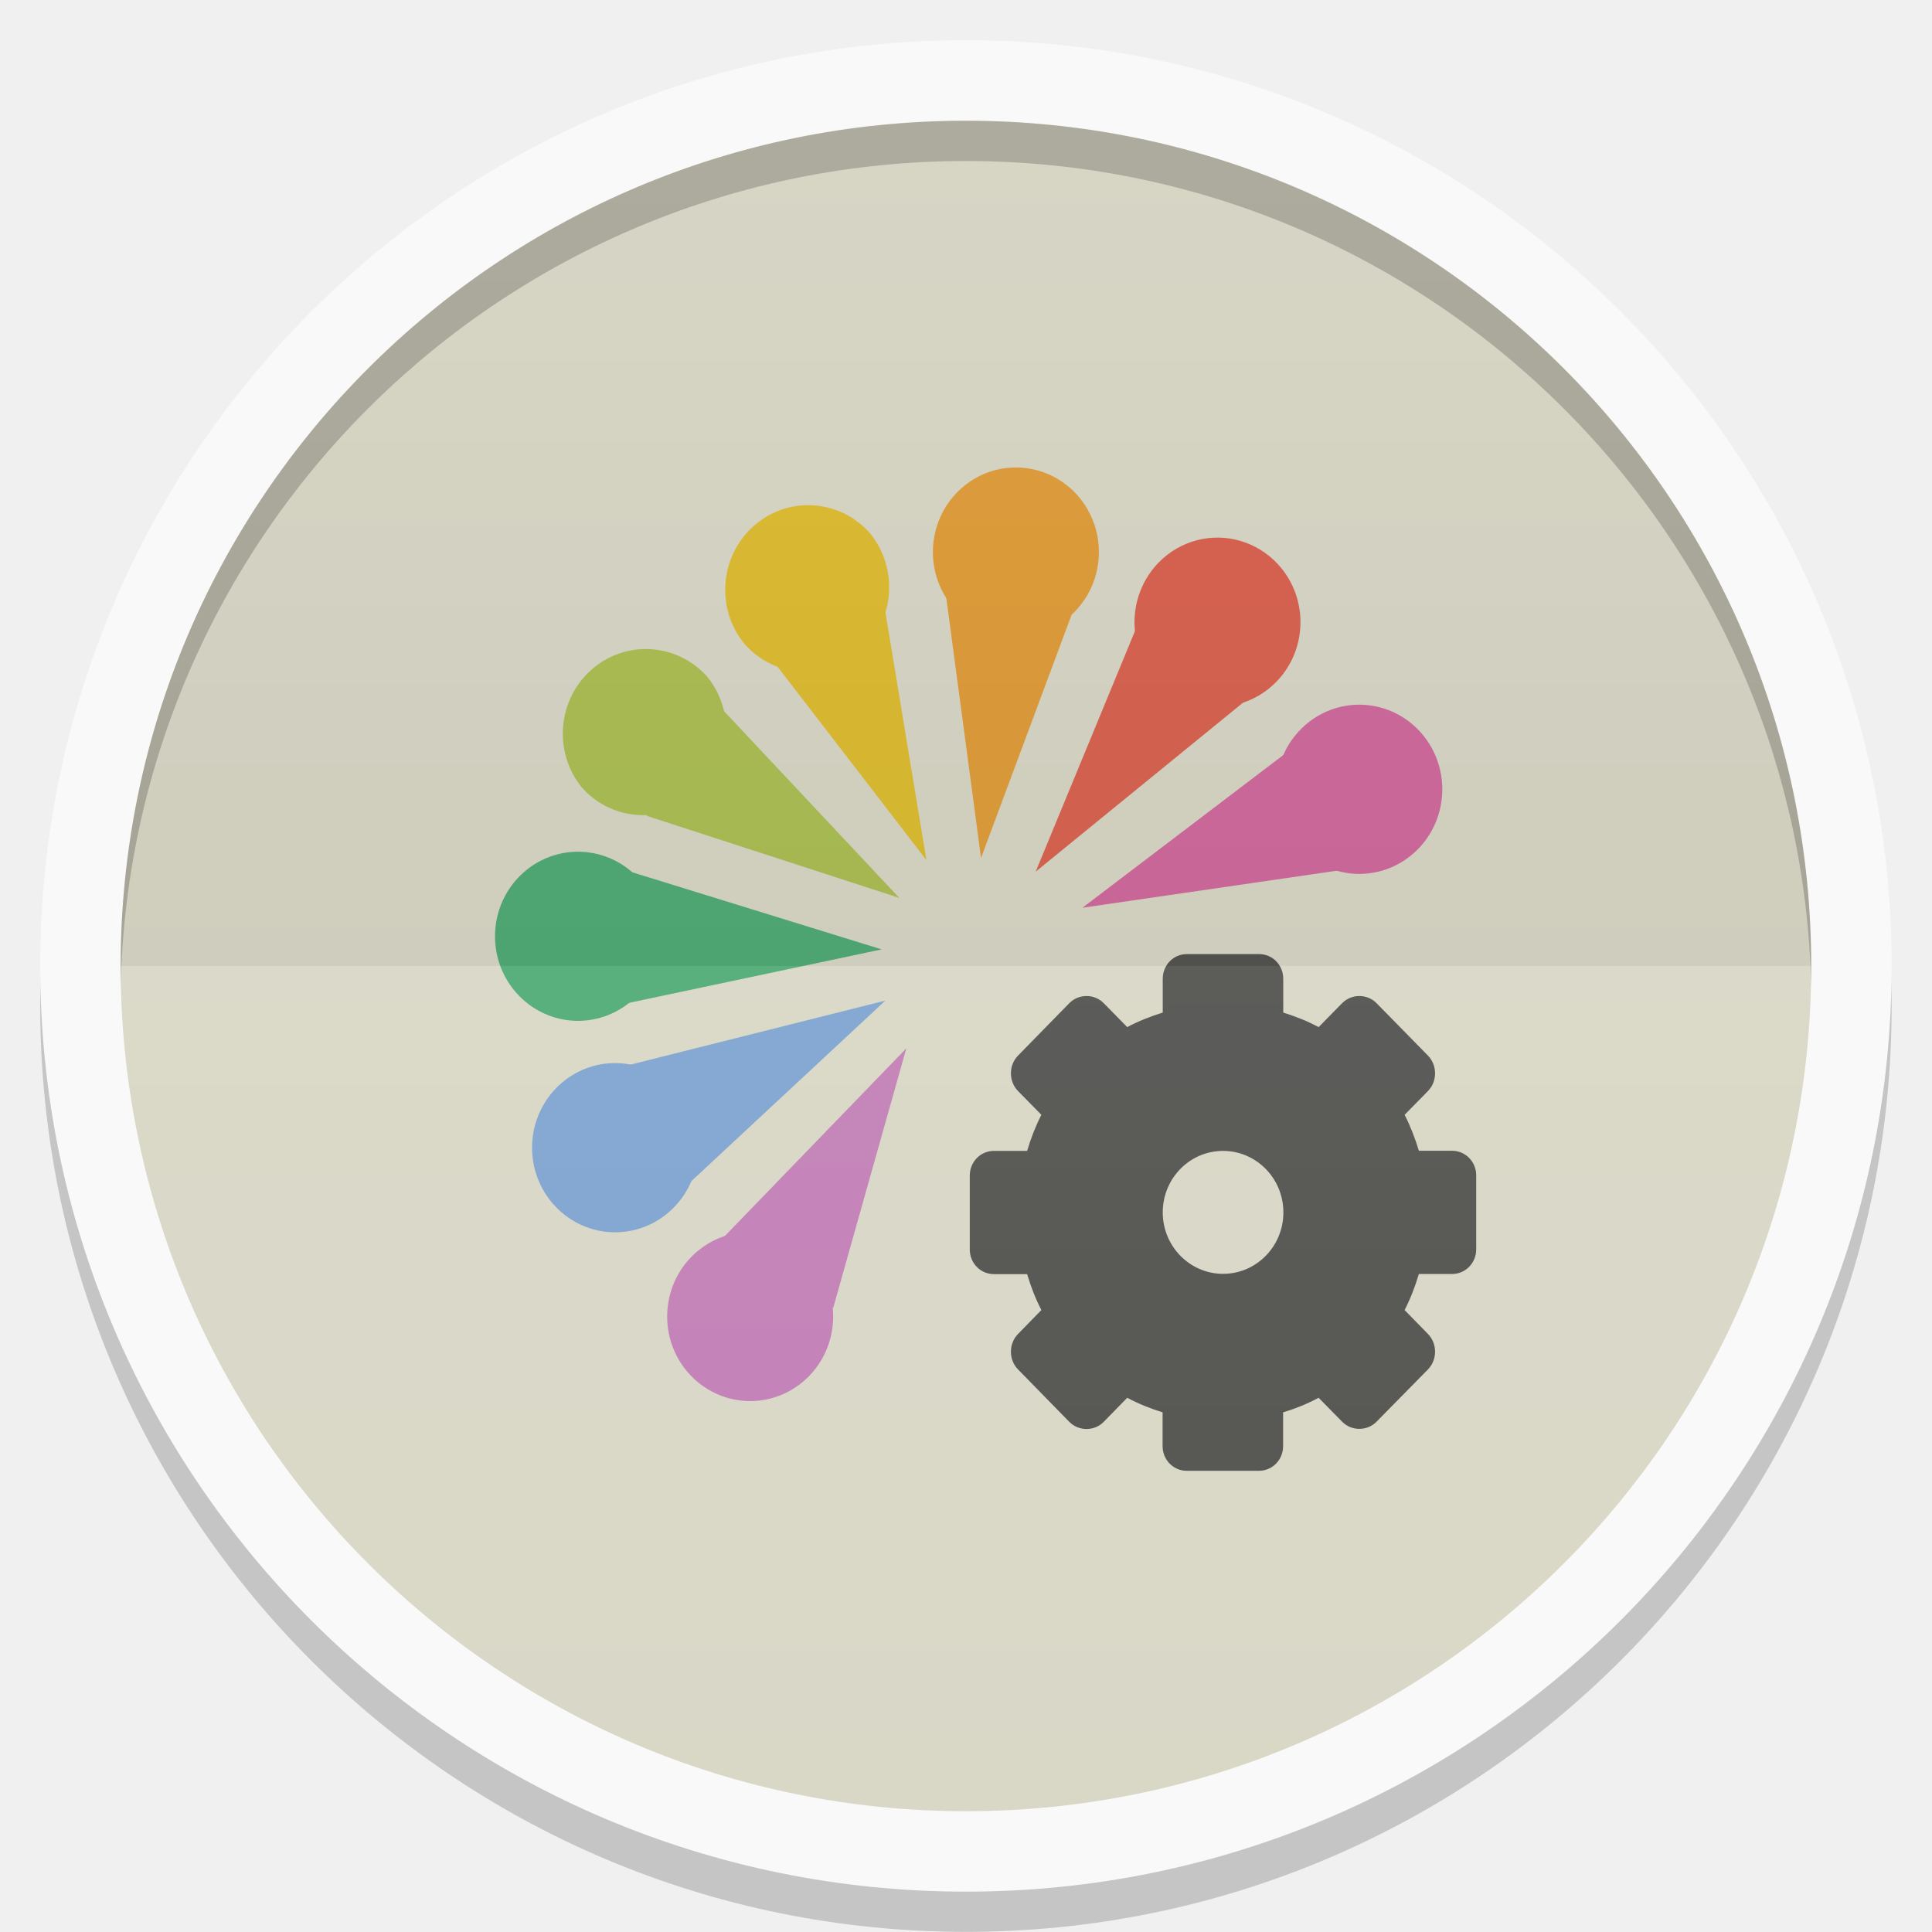
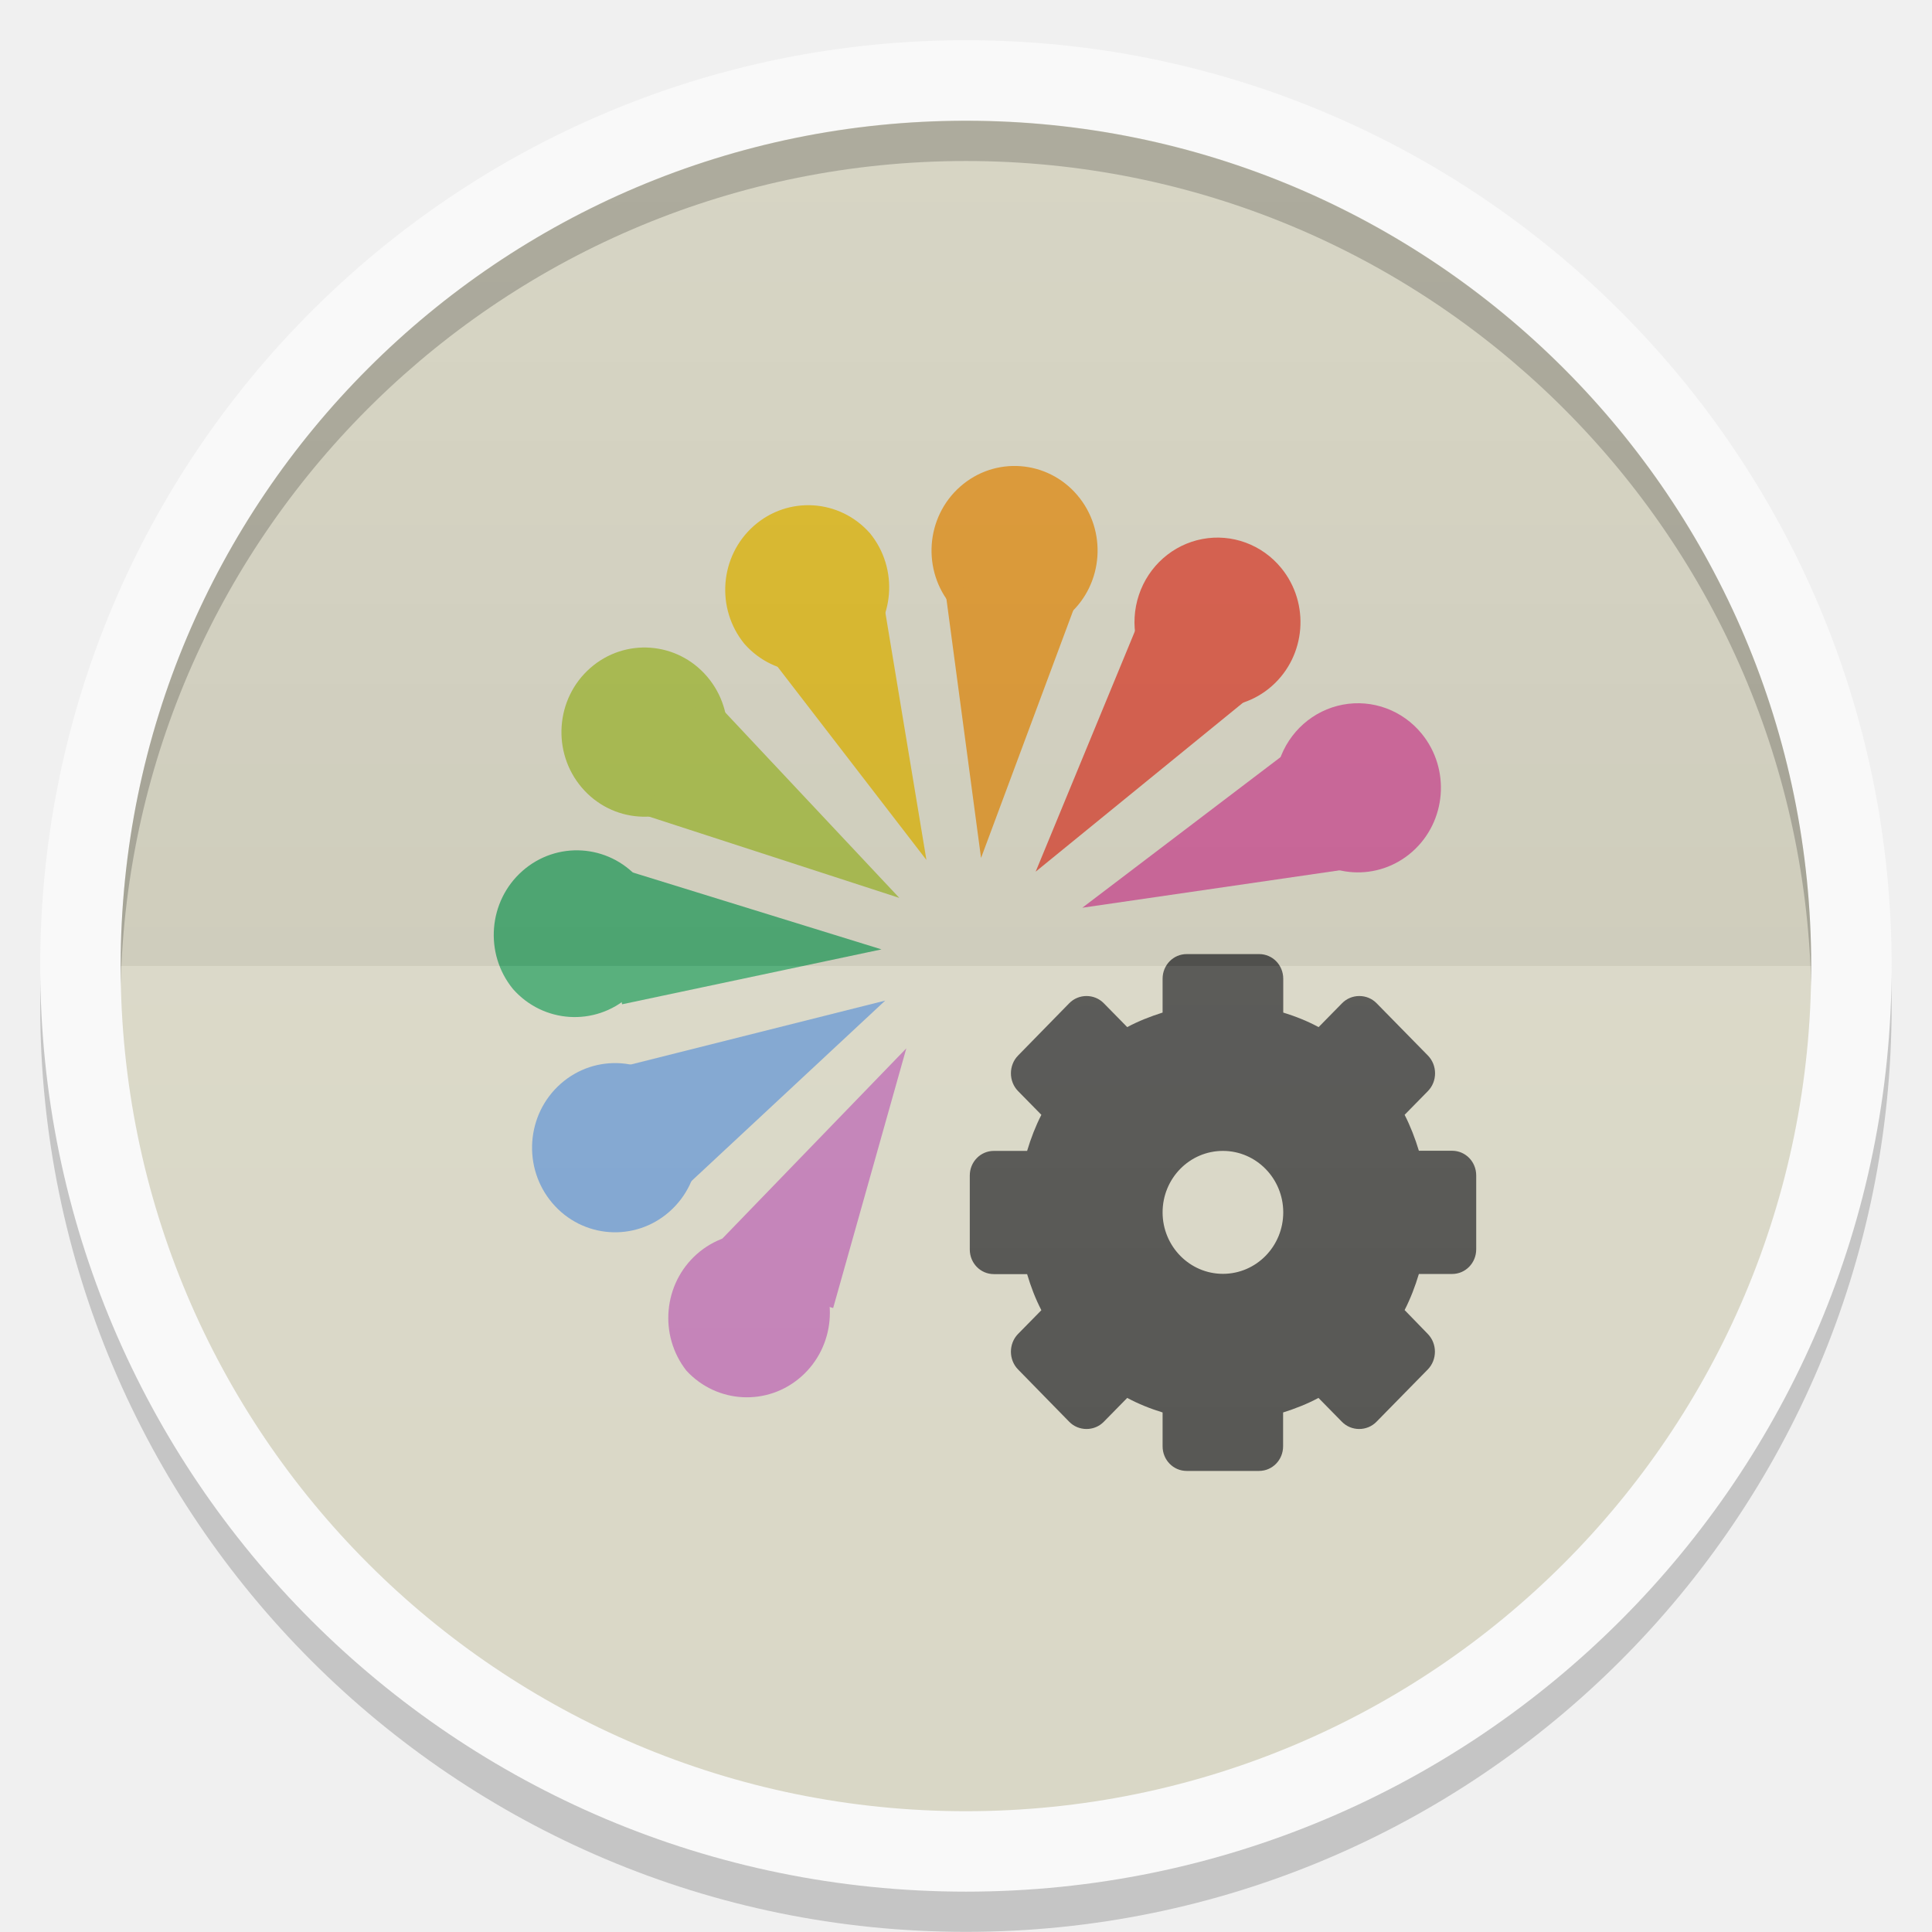
<svg xmlns="http://www.w3.org/2000/svg" xmlns:xlink="http://www.w3.org/1999/xlink" width="48" viewBox="0 0 13.547 13.547" height="48" id="svg2" version="1.1">
  <defs id="defs4">
    <linearGradient id="linearGradient3807">
      <stop style="stop-color:#000000;stop-opacity:1;" offset="0" id="stop3809" />
      <stop style="stop-color:#000000;stop-opacity:0;" offset="1" id="stop3811" />
    </linearGradient>
    <linearGradient id="linearGradient3794">
      <stop style="stop-color:#ffffff;stop-opacity:1;" offset="0" id="stop3796" />
      <stop style="stop-color:#ffffff;stop-opacity:0;" offset="1" id="stop3798" />
    </linearGradient>
    <linearGradient id="linearGradient4460">
      <stop offset="0" style="stop-color:#2d2d2d;stop-opacity:1;" id="stop7" />
      <stop offset="1" style="stop-color:#333333;stop-opacity:1;" id="stop9" />
    </linearGradient>
    <linearGradient id="linearGradient3824">
      <stop offset="0" style="stop-color:#2a94c8" id="stop12" />
      <stop offset=".519" style="stop-color:#e35472" id="stop14" />
      <stop offset="1" style="stop-color:#e68031" id="stop16" />
    </linearGradient>
    <linearGradient gradientTransform="matrix(1.09524,0,0,1.09524,-133.0018,-293.022)" xlink:href="#linearGradient4460" id="linearGradient3835" y1="279.096" y2="268.33" gradientUnits="userSpaceOnUse" x2="0" />
    <linearGradient xlink:href="#linearGradient3824" id="linearGradient3830" x1=".847" x2="12.7" gradientUnits="userSpaceOnUse" />
    <linearGradient xlink:href="#linearGradient4460" id="linearGradient3010" gradientUnits="userSpaceOnUse" gradientTransform="matrix(1.078933,0,0,1.078933,-130.9204,-288.5589)" y1="279.096" x2="0" y2="268.33" />
    <clipPath id="clipPath3813" clipPathUnits="userSpaceOnUse">
      <path id="path3815" d="M 92.311,355.545 L 479.511,355.545 L 479.511,68.185 L 92.311,68.185 L 92.311,355.545 z" />
    </clipPath>
    <clipPath id="clipPath3809" clipPathUnits="userSpaceOnUse">
      <path id="path3811" d="M 93.311,69.185 L 478.511,69.185 L 478.511,354.545 L 93.311,354.545 L 93.311,69.185 z" />
    </clipPath>
    <clipPath id="clipPath3805" clipPathUnits="userSpaceOnUse">
      <path id="path3807" d="M 93.311,354.545 L 478.511,354.545 L 478.511,69.185 L 93.311,69.185 L 93.311,354.545 z" />
    </clipPath>
    <clipPath id="clipPath3801" clipPathUnits="userSpaceOnUse">
      <path id="path3803" d="M 95.311,352.545 L 476.403,352.545 L 476.403,71.423 L 95.311,71.423 L 95.311,352.545 z" />
    </clipPath>
    <clipPath id="clipPath3797" clipPathUnits="userSpaceOnUse">
      <rect id="rect3799" style="fill:#fff" height="96" y="-0" x="-100" width="96" />
    </clipPath>
    <clipPath id="clipPath3793" clipPathUnits="userSpaceOnUse">
      <path id="path3795" d="M 54.1,12.5 12.9,54.7 C -2.7,70.3 23,69 32.3,74.9 36.6,77.7 18.5,81.3 22.2,85 c 3.6,3.7 21.7,7.1 25.3,10.7 3.6,3.7 -7.3,7.6 -3.7,11.3 3.5,3.7 11.9,0.2 13.4,8.6 1.1,6.2 15.4,3.1 21.8,-2.2 4,-3.4 -6.9,-3.4 -3.3,-7.1 9,-9.1 17,-4.1 20.3,-12.5 1.8,-4.5 -13.6,-7.7 -9.5,-10.6 9.8,-6.9 45.8,-10.4 29.2,-27 L 73,12.5 c -5.3,-5 -14,-5 -18.9,0 z m -9.9,64.7 c 0.9,0 30.8,4 19.3,7.1 -4.4,1.2 -24.6,-7.1 -19.3,-7.1 z m 57.2,16.6 c 0,2.1 16.3,3.3 15.4,-0.5 -1.3,-6.4 -13.6,-5.9 -15.4,0.5 z m -69.5,11.1 c 3.7,3.2 9.3,-0.7 11.1,-5.2 -3.6,-4.7 -16.9,0.3 -11.1,5.2 z m 67.5,-6.7 c -4.6,4.2 0.8,8.6 5.3,5.7 1.2,-0.8 -0.1,-4.7 -5.3,-5.7 z" />
    </clipPath>
    <clipPath id="clipPath3789" clipPathUnits="userSpaceOnUse">
      <rect id="rect3791" style="fill:#fff" height="84" rx="6" y="6" x="6" width="84" />
    </clipPath>
    <clipPath id="clipPath3785" clipPathUnits="userSpaceOnUse">
      <rect id="rect3787" style="fill:#fff;fill-rule:evenodd" height="20" rx="2" y="1" x="1" width="20" />
    </clipPath>
    <linearGradient xlink:href="#linearGradient3794" id="linearGradient3800" x1="28" y1="28" x2="42" y2="44" gradientUnits="userSpaceOnUse" />
    <linearGradient xlink:href="#linearGradient3807" id="linearGradient3813" x1="28" y1="28" x2="11" y2="7" gradientUnits="userSpaceOnUse" gradientTransform="scale(0.2822222,0.2822222)" />
    <linearGradient xlink:href="#linearGradient3794" id="linearGradient3817" gradientUnits="userSpaceOnUse" x1="28" y1="28" x2="42" y2="44" gradientTransform="matrix(0.2822222,0,0,0.2822222,-15.24,0)" />
    <linearGradient xlink:href="#linearGradient3807" id="linearGradient3024" gradientUnits="userSpaceOnUse" gradientTransform="matrix(0.2822222,0,0,0.2822222,-15.24,0)" x1="28" y1="28" x2="11" y2="7" />
    <linearGradient xlink:href="#linearGradient3807" id="linearGradient3818" gradientUnits="userSpaceOnUse" x1="25" y1="24" x2="25" y2="48" gradientTransform="matrix(0.2822222,0,0,0.2822222,14.67555,0)" />
    <radialGradient gradientUnits="userSpaceOnUse" r="24" fy="1028.362" fx="24" cy="1028.362" cx="24" id="radialGradient3839" xlink:href="#linearGradient3833" />
    <linearGradient y2="1028.362" x2="25" y1="1004.362" x1="25" gradientTransform="translate(0,24)" gradientUnits="userSpaceOnUse" id="linearGradient3814-8" xlink:href="#linearGradient3816" />
    <linearGradient gradientTransform="matrix(1,0,0,-1,0,2032.724)" y2="1028.362" x2="25" y1="1004.362" x1="25" gradientUnits="userSpaceOnUse" id="linearGradient3799" xlink:href="#linearGradient3789" />
    <linearGradient y2="1116.021" x2="535.501" y1="1357.267" x1="535.501" gradientUnits="userSpaceOnUse" id="linearGradient3853" xlink:href="#linearGradient4460-36" />
    <linearGradient gradientUnits="userSpaceOnUse" y2="1116.021" x2="535.501" y1="1357.267" x1="535.501" id="linearGradient3851" xlink:href="#linearGradient4460-36" />
    <linearGradient y2="267.598" x2="0" y1="279.088" gradientTransform="matrix(3.916346,0,0,3.916346,-416.9212,-49.09352)" gradientUnits="userSpaceOnUse" id="linearGradient3842" xlink:href="#linearGradient4460-36" />
    <linearGradient y2="267.598" x2="0" y1="279.088" gradientTransform="matrix(1.10528,0,0,1.10528,-134.2829,-295.7706)" gradientUnits="userSpaceOnUse" id="linearGradient3837" xlink:href="#linearGradient4460-36" />
    <clipPath clipPathUnits="userSpaceOnUse" id="clipPath6">
      <path style="fill:#fff;fill-rule:evenodd" d="M -670.14,51.863 L -114.616,405.003 L -257.111,510.326 L -514.221,-71.013 L -670.14,51.863 z" id="path8" />
    </clipPath>
    <linearGradient id="linearGradient4460-3">
      <stop offset="0" style="stop-color:#f9d7c6" id="stop11" />
      <stop offset="1" style="stop-color:#f9f9ff" id="stop13" />
    </linearGradient>
    <linearGradient gradientTransform="translate(0,1e-5)" xlink:href="#linearGradient4460-3" id="linearGradient4030" x1="3.387" gradientUnits="userSpaceOnUse" x2="10.16" />
    <linearGradient id="linearGradient4460-36">
      <stop offset="0" style="stop-color:#cb3223" id="stop17" />
      <stop offset="1" style="stop-color:#e16913" id="stop19" />
    </linearGradient>
    <linearGradient gradientTransform="matrix(1.10528,0,0,1.10528,-134.2829,-295.7706)" xlink:href="#linearGradient4460-36" id="linearGradient4075" y1="279.088" y2="267.598" gradientUnits="userSpaceOnUse" x2="0" />
    <linearGradient id="linearGradient3789">
      <stop id="stop3791" offset="0" style="stop-color:#000000;stop-opacity:1;" />
      <stop id="stop3793" offset="1" style="stop-color:#000000;stop-opacity:0;" />
    </linearGradient>
    <linearGradient id="linearGradient3816">
      <stop style="stop-color:#ffffff;stop-opacity:1;" offset="0" id="stop3818" />
      <stop style="stop-color:#ffffff;stop-opacity:0;" offset="1" id="stop3820" />
    </linearGradient>
    <linearGradient id="linearGradient3833">
      <stop id="stop3835" offset="0" style="stop-color:#000000;stop-opacity:1;" />
      <stop id="stop3837" offset="1" style="stop-color:#000000;stop-opacity:0;" />
    </linearGradient>
    <linearGradient xlink:href="#linearGradient3789" id="linearGradient3108" gradientUnits="userSpaceOnUse" gradientTransform="matrix(0.2822222,0,0,-0.2822222,25.96443,290.2267)" x1="25" y1="1004.362" x2="25" y2="1028.362" />
    <linearGradient xlink:href="#linearGradient3816" id="linearGradient3111" gradientUnits="userSpaceOnUse" gradientTransform="matrix(0.2822222,0,0,0.2822222,13.54667,-276.68)" x1="25" y1="1004.362" x2="25" y2="1028.362" />
    <linearGradient gradientTransform="matrix(1,0,0,-1,0,2056.724)" y2="1047.362" x2="24" y1="1028.362" x1="24" gradientUnits="userSpaceOnUse" id="linearGradient3985" xlink:href="#linearGradient3833-9" />
    <linearGradient gradientUnits="userSpaceOnUse" y2="1047.362" x2="24" y1="1028.362" x1="24" id="linearGradient3981" xlink:href="#linearGradient3816-1" />
    <linearGradient y2="48" x2="25" y1="24" x1="25" gradientTransform="translate(1.7289841e-6,1004.362)" gradientUnits="userSpaceOnUse" id="linearGradient3181" xlink:href="#linearGradient3794-3" />
    <linearGradient y2="48" x2="25" y1="24" x1="25" gradientTransform="matrix(-1,0,0,-1,48,1052.362)" gradientUnits="userSpaceOnUse" id="linearGradient3177" xlink:href="#linearGradient3807-0" />
    <linearGradient id="linearGradient3807-0">
      <stop style="stop-color:#000000;stop-opacity:1;" offset="0" id="stop3809-8" />
      <stop style="stop-color:#000000;stop-opacity:0;" offset="1" id="stop3811-3" />
    </linearGradient>
    <linearGradient id="linearGradient3794-3">
      <stop style="stop-color:#ffffff;stop-opacity:1;" offset="0" id="stop3796-8" />
      <stop style="stop-color:#ffffff;stop-opacity:0;" offset="1" id="stop3798-6" />
    </linearGradient>
    <linearGradient id="linearGradient4460-5">
      <stop offset="0" style="stop-color:#2d2d2d;stop-opacity:1;" id="stop7-9" />
      <stop offset="1" style="stop-color:#333333;stop-opacity:1;" id="stop9-2" />
    </linearGradient>
    <linearGradient id="linearGradient3824-5">
      <stop offset="0" style="stop-color:#2a94c8" id="stop12-3" />
      <stop offset=".519" style="stop-color:#e35472" id="stop14-3" />
      <stop offset="1" style="stop-color:#e68031" id="stop16-5" />
    </linearGradient>
    <linearGradient gradientTransform="matrix(1.09524,0,0,1.09524,-133.0018,-293.022)" xlink:href="#linearGradient4460-5" id="linearGradient3835-5" y1="279.096" y2="268.33" gradientUnits="userSpaceOnUse" x2="0" />
    <linearGradient xlink:href="#linearGradient3824-5" id="linearGradient3830-0" x1=".847" x2="12.7" gradientUnits="userSpaceOnUse" />
    <linearGradient xlink:href="#linearGradient4460-5" id="linearGradient3010-2" gradientUnits="userSpaceOnUse" gradientTransform="matrix(1.078933,0,0,1.078933,-130.9204,-288.5589)" y1="279.096" x2="0" y2="268.33" />
    <clipPath id="clipPath3813-6" clipPathUnits="userSpaceOnUse">
      <path id="path3815-6" d="M 92.311,355.545 L 479.511,355.545 L 479.511,68.185 L 92.311,68.185 L 92.311,355.545 z" />
    </clipPath>
    <clipPath id="clipPath3809-4" clipPathUnits="userSpaceOnUse">
      <path id="path3811-2" d="M 93.311,69.185 L 478.511,69.185 L 478.511,354.545 L 93.311,354.545 L 93.311,69.185 z" />
    </clipPath>
    <clipPath id="clipPath3805-9" clipPathUnits="userSpaceOnUse">
      <path id="path3807-0" d="M 93.311,354.545 L 478.511,354.545 L 478.511,69.185 L 93.311,69.185 L 93.311,354.545 z" />
    </clipPath>
    <clipPath id="clipPath3801-5" clipPathUnits="userSpaceOnUse">
      <path id="path3803-9" d="M 95.311,352.545 L 476.403,352.545 L 476.403,71.423 L 95.311,71.423 L 95.311,352.545 z" />
    </clipPath>
    <clipPath id="clipPath3797-1" clipPathUnits="userSpaceOnUse">
      <rect id="rect3799-3" style="fill:#fff" height="96" y="-0" x="-100" width="96" />
    </clipPath>
    <clipPath id="clipPath3793-6" clipPathUnits="userSpaceOnUse">
      <path id="path3795-8" d="M 54.1,12.5 12.9,54.7 C -2.7,70.3 23,69 32.3,74.9 36.6,77.7 18.5,81.3 22.2,85 c 3.6,3.7 21.7,7.1 25.3,10.7 3.6,3.7 -7.3,7.6 -3.7,11.3 3.5,3.7 11.9,0.2 13.4,8.6 1.1,6.2 15.4,3.1 21.8,-2.2 4,-3.4 -6.9,-3.4 -3.3,-7.1 9,-9.1 17,-4.1 20.3,-12.5 1.8,-4.5 -13.6,-7.7 -9.5,-10.6 9.8,-6.9 45.8,-10.4 29.2,-27 L 73,12.5 c -5.3,-5 -14,-5 -18.9,0 z m -9.9,64.7 c 0.9,0 30.8,4 19.3,7.1 -4.4,1.2 -24.6,-7.1 -19.3,-7.1 z m 57.2,16.6 c 0,2.1 16.3,3.3 15.4,-0.5 -1.3,-6.4 -13.6,-5.9 -15.4,0.5 z m -69.5,11.1 c 3.7,3.2 9.3,-0.7 11.1,-5.2 -3.6,-4.7 -16.9,0.3 -11.1,5.2 z m 67.5,-6.7 c -4.6,4.2 0.8,8.6 5.3,5.7 1.2,-0.8 -0.1,-4.7 -5.3,-5.7 z" />
    </clipPath>
    <clipPath id="clipPath3789-1" clipPathUnits="userSpaceOnUse">
      <rect id="rect3791-8" style="fill:#fff" height="84" rx="6" y="6" x="6" width="84" />
    </clipPath>
    <clipPath id="clipPath3785-8" clipPathUnits="userSpaceOnUse">
      <rect id="rect3787-3" style="fill:#fff;fill-rule:evenodd" height="20" rx="2" y="1" x="1" width="20" />
    </clipPath>
    <linearGradient xlink:href="#linearGradient3794-3" id="linearGradient3800-5" x1="28" y1="28" x2="42" y2="44" gradientUnits="userSpaceOnUse" />
    <linearGradient xlink:href="#linearGradient3807-0" id="linearGradient3813-7" x1="28" y1="28" x2="11" y2="7" gradientUnits="userSpaceOnUse" gradientTransform="scale(0.2822222,0.2822222)" />
    <linearGradient xlink:href="#linearGradient3794-3" id="linearGradient3817-7" gradientUnits="userSpaceOnUse" x1="28" y1="28" x2="42" y2="44" gradientTransform="matrix(0.2822222,0,0,0.2822222,-15.24,0)" />
    <linearGradient xlink:href="#linearGradient3807-0" id="linearGradient3024-4" gradientUnits="userSpaceOnUse" gradientTransform="matrix(0.2822222,0,0,0.2822222,-15.24,0)" x1="28" y1="28" x2="11" y2="7" />
    <linearGradient xlink:href="#linearGradient3807-0" id="linearGradient3809-9" x1="25" y1="24" x2="25" y2="48" gradientUnits="userSpaceOnUse" gradientTransform="matrix(-0.2822222,0,0,-0.2822222,13.54667,13.54667)" />
    <linearGradient xlink:href="#linearGradient3794-3" id="linearGradient3814-3" gradientUnits="userSpaceOnUse" x1="25" y1="24" x2="25" y2="48" gradientTransform="matrix(0.2822222,0,0,0.2822222,5e-7,-6.3e-6)" />
    <linearGradient xlink:href="#linearGradient3807-0" id="linearGradient3818-7" gradientUnits="userSpaceOnUse" x1="25" y1="24" x2="25" y2="48" gradientTransform="matrix(0.2822222,0,0,0.2822222,14.67555,0)" />
    <radialGradient gradientUnits="userSpaceOnUse" r="24" fy="1028.362" fx="24" cy="1028.362" cx="24" id="radialGradient3839-7" xlink:href="#linearGradient3833-9" />
    <linearGradient y2="1028.362" x2="25" y1="1004.362" x1="25" gradientTransform="translate(0,24)" gradientUnits="userSpaceOnUse" id="linearGradient3814-8-7" xlink:href="#linearGradient3816-1" />
    <linearGradient gradientTransform="matrix(1,0,0,-1,0,2032.724)" y2="1028.362" x2="25" y1="1004.362" x1="25" gradientUnits="userSpaceOnUse" id="linearGradient3799-2" xlink:href="#linearGradient3789-3" />
    <linearGradient y2="1116.021" x2="535.501" y1="1357.267" x1="535.501" gradientUnits="userSpaceOnUse" id="linearGradient3853-4" xlink:href="#linearGradient4460-36-4" />
    <linearGradient gradientUnits="userSpaceOnUse" y2="1116.021" x2="535.501" y1="1357.267" x1="535.501" id="linearGradient3851-1" xlink:href="#linearGradient4460-36-4" />
    <linearGradient y2="267.598" x2="0" y1="279.088" gradientTransform="matrix(3.916346,0,0,3.916346,-416.9212,-49.09352)" gradientUnits="userSpaceOnUse" id="linearGradient3842-3" xlink:href="#linearGradient4460-36-4" />
    <linearGradient y2="267.598" x2="0" y1="279.088" gradientTransform="matrix(1.10528,0,0,1.10528,-134.2829,-295.7706)" gradientUnits="userSpaceOnUse" id="linearGradient3837-8" xlink:href="#linearGradient4460-36-4" />
    <clipPath clipPathUnits="userSpaceOnUse" id="clipPath6-2">
      <path style="fill:#fff;fill-rule:evenodd" d="M -670.14,51.863 L -114.616,405.003 L -257.111,510.326 L -514.221,-71.013 L -670.14,51.863 z" id="path8-8" />
    </clipPath>
    <linearGradient id="linearGradient4460-3-4">
      <stop offset="0" style="stop-color:#f9d7c6" id="stop11-6" />
      <stop offset="1" style="stop-color:#f9f9ff" id="stop13-4" />
    </linearGradient>
    <linearGradient gradientTransform="translate(0,1e-5)" xlink:href="#linearGradient4460-3-4" id="linearGradient4030-0" x1="3.387" gradientUnits="userSpaceOnUse" x2="10.16" />
    <linearGradient id="linearGradient4460-36-4">
      <stop offset="0" style="stop-color:#cb3223" id="stop17-2" />
      <stop offset="1" style="stop-color:#e16913" id="stop19-5" />
    </linearGradient>
    <linearGradient gradientTransform="matrix(1.10528,0,0,1.10528,-134.2829,-295.7706)" xlink:href="#linearGradient4460-36-4" id="linearGradient4075-2" y1="279.088" y2="267.598" gradientUnits="userSpaceOnUse" x2="0" />
    <linearGradient id="linearGradient3789-3">
      <stop id="stop3791-1" offset="0" style="stop-color:#000000;stop-opacity:1;" />
      <stop id="stop3793-3" offset="1" style="stop-color:#000000;stop-opacity:0;" />
    </linearGradient>
    <linearGradient id="linearGradient3816-1">
      <stop style="stop-color:#ffffff;stop-opacity:1;" offset="0" id="stop3818-9" />
      <stop style="stop-color:#ffffff;stop-opacity:0;" offset="1" id="stop3820-0" />
    </linearGradient>
    <linearGradient id="linearGradient3833-9">
      <stop id="stop3835-9" offset="0" style="stop-color:#000000;stop-opacity:1;" />
      <stop id="stop3837-0" offset="1" style="stop-color:#000000;stop-opacity:0;" />
    </linearGradient>
    <linearGradient xlink:href="#linearGradient3789-3" id="linearGradient3108-0" gradientUnits="userSpaceOnUse" gradientTransform="matrix(0.2822222,0,0,-0.2822222,25.96443,290.2267)" x1="25" y1="1004.362" x2="25" y2="1028.362" />
    <linearGradient xlink:href="#linearGradient3816-1" id="linearGradient3111-7" gradientUnits="userSpaceOnUse" gradientTransform="matrix(0.2822222,0,0,0.2822222,13.54667,-276.68)" x1="25" y1="1004.362" x2="25" y2="1028.362" />
    <radialGradient gradientUnits="userSpaceOnUse" r="24" fy="1028.362" fx="24" cy="1028.362" cx="24" id="radialGradient3839-0" xlink:href="#linearGradient3833-4" />
    <linearGradient y2="1028.362" x2="25" y1="1004.362" x1="25" gradientTransform="translate(86,24)" gradientUnits="userSpaceOnUse" id="linearGradient3814-0" xlink:href="#linearGradient3816-5" />
    <linearGradient gradientTransform="matrix(1,0,0,-1,86,2032.724)" y2="1028.362" x2="25" y1="1004.362" x1="25" gradientUnits="userSpaceOnUse" id="linearGradient3799-27" xlink:href="#linearGradient3789-0" />
    <linearGradient y2="1116.021" x2="535.501" y1="1357.267" x1="535.501" gradientUnits="userSpaceOnUse" id="linearGradient3853-8" xlink:href="#linearGradient4460-8" />
    <linearGradient gradientUnits="userSpaceOnUse" y2="1116.021" x2="535.501" y1="1357.267" x1="535.501" id="linearGradient3851-0" xlink:href="#linearGradient4460-8" />
    <linearGradient y2="267.598" x2="0" y1="279.088" gradientTransform="matrix(3.916346,0,0,3.916346,-416.9212,-49.09352)" gradientUnits="userSpaceOnUse" id="linearGradient3842-36" xlink:href="#linearGradient4460-8" />
    <linearGradient y2="267.598" x2="0" y1="279.088" gradientTransform="matrix(1.10528,0,0,1.10528,-134.2829,-295.7706)" gradientUnits="userSpaceOnUse" id="linearGradient3837-3" xlink:href="#linearGradient4460-8" />
    <clipPath clipPathUnits="userSpaceOnUse" id="clipPath6-4">
      <path style="fill:#fff;fill-rule:evenodd" d="M -670.14,51.863 L -114.616,405.003 L -257.111,510.326 L -514.221,-71.013 L -670.14,51.863 z" id="path8-3" />
    </clipPath>
    <linearGradient id="linearGradient4460-3-7">
      <stop offset="0" style="stop-color:#f9d7c6" id="stop11-7" />
      <stop offset="1" style="stop-color:#f9f9ff" id="stop13-8" />
    </linearGradient>
    <linearGradient gradientTransform="translate(0,1e-5)" xlink:href="#linearGradient4460-3-7" id="linearGradient4030-1" x1="3.387" gradientUnits="userSpaceOnUse" x2="10.16" />
    <linearGradient id="linearGradient4460-8">
      <stop offset="0" style="stop-color:#cb3223" id="stop17-1" />
      <stop offset="1" style="stop-color:#e16913" id="stop19-6" />
    </linearGradient>
    <linearGradient gradientTransform="matrix(1.10528,0,0,1.10528,-134.2829,-295.7706)" xlink:href="#linearGradient4460-8" id="linearGradient4075-4" y1="279.088" y2="267.598" gradientUnits="userSpaceOnUse" x2="0" />
    <linearGradient id="linearGradient3789-0">
      <stop id="stop3791-0" offset="0" style="stop-color:#000000;stop-opacity:1;" />
      <stop id="stop3793-5" offset="1" style="stop-color:#000000;stop-opacity:0;" />
    </linearGradient>
    <linearGradient id="linearGradient3816-5">
      <stop style="stop-color:#ffffff;stop-opacity:1;" offset="0" id="stop3818-0" />
      <stop style="stop-color:#ffffff;stop-opacity:0;" offset="1" id="stop3820-8" />
    </linearGradient>
    <linearGradient id="linearGradient3833-4">
      <stop id="stop3835-95" offset="0" style="stop-color:#000000;stop-opacity:1;" />
      <stop id="stop3837-2" offset="1" style="stop-color:#000000;stop-opacity:0;" />
    </linearGradient>
    <linearGradient id="linearGradient3794-2">
      <stop style="stop-color:#ffffff;stop-opacity:1;" offset="0" id="stop3796-5" />
      <stop style="stop-color:#ffffff;stop-opacity:0;" offset="1" id="stop3798-4" />
    </linearGradient>
    <linearGradient id="linearGradient3807-2">
      <stop style="stop-color:#000000;stop-opacity:1;" offset="0" id="stop3809-9" />
      <stop style="stop-color:#000000;stop-opacity:0;" offset="1" id="stop3811-1" />
    </linearGradient>
    <linearGradient xlink:href="#linearGradient3794-2-5" id="linearGradient3814-4-2" gradientUnits="userSpaceOnUse" x1="25" y1="24" x2="25" y2="48" gradientTransform="matrix(0.2822222,0,0,0.2822222,6.7399158e-7,-6.3183333e-6)" />
    <linearGradient id="linearGradient3794-2-5">
      <stop style="stop-color:#ffffff;stop-opacity:1;" offset="0" id="stop3796-5-9" />
      <stop style="stop-color:#ffffff;stop-opacity:0;" offset="1" id="stop3798-4-5" />
    </linearGradient>
    <linearGradient xlink:href="#linearGradient3807-2-1" id="linearGradient3809-1-5" x1="25" y1="24" x2="25" y2="48" gradientUnits="userSpaceOnUse" gradientTransform="matrix(-0.2822222,0,0,-0.2822222,13.54666,13.54667)" />
    <linearGradient id="linearGradient3807-2-1">
      <stop style="stop-color:#000000;stop-opacity:1;" offset="0" id="stop3809-9-5" />
      <stop style="stop-color:#000000;stop-opacity:0;" offset="1" id="stop3811-1-9" />
    </linearGradient>
    <linearGradient y2="267.598" x2="0" y1="279.088" gradientTransform="matrix(1.105311,0,0,1.105311,-134.287,-295.7793)" gradientUnits="userSpaceOnUse" id="linearGradient3823" xlink:href="#linearGradient4460-6" />
    <linearGradient x2="0" gradientUnits="userSpaceOnUse" y2="267.598" y1="279.088" id="linearGradient4075-3" xlink:href="#linearGradient4460-6" gradientTransform="matrix(1.10528,0,0,1.10528,-134.2829,-295.7706)" />
    <linearGradient id="linearGradient4460-6">
      <stop id="stop17-5" style="stop-color:#cb3223" offset="0" />
      <stop id="stop19-4" style="stop-color:#e16913" offset="1" />
    </linearGradient>
    <linearGradient x2="10.16" gradientUnits="userSpaceOnUse" x1="3.387" id="linearGradient4030-8" xlink:href="#linearGradient4460-3-9" gradientTransform="translate(0 .00001)" />
    <linearGradient id="linearGradient4460-3-9">
      <stop id="stop11-8" style="stop-color:#f9d7c6" offset="0" />
      <stop id="stop13-2" style="stop-color:#f9f9ff" offset="1" />
    </linearGradient>
    <clipPath id="clipPath6-26" clipPathUnits="userSpaceOnUse">
      <path id="path8-85" d="M -670.14,51.863 L -114.616,405.003 L -257.111,510.326 L -514.221,-71.013 L -670.14,51.863 z" style="fill:#fff;fill-rule:evenodd" />
    </clipPath>
    <linearGradient xlink:href="#linearGradient4460-6" id="linearGradient3207" gradientUnits="userSpaceOnUse" gradientTransform="matrix(1.105311,0,0,1.105311,-148.8402,-296.4321)" y1="279.088" x2="0" y2="267.598" />
    <linearGradient x2="0" gradientUnits="userSpaceOnUse" y2="268.33" y1="279.096" id="linearGradient4451" xlink:href="#linearGradient4460-0" gradientTransform="matrix(1.10525,0,0,1.10525,-134.4411,-295.9242)" />
    <linearGradient id="linearGradient4460-0">
      <stop id="stop3187" style="stop-color:#383838" offset="0" />
      <stop id="stop3189" style="stop-color:#707070" offset="1" />
    </linearGradient>
  </defs>
  <g id="layer3" style="display:inline">
    <rect width="12.982" x="0.282" y="0.564" rx="6.491" height="12.982" style="opacity:0.18;fill:#000000;fill-opacity:1;fill-rule:evenodd;display:inline" id="rect3026" />
    <rect id="rect22" style="fill:#f9f9f9;fill-opacity:1;fill-rule:evenodd;display:inline" height="12.982" rx="6.491" y="0.282" x="0.282" width="12.982" />
  </g>
  <g id="layer4" style="display:inline">
    <path id="path3021" style="fill:#d9d7c6;fill-opacity:1" d="m 12.7,6.773 c 0,-3.273 -2.653,-5.927 -5.927,-5.927 -3.273,0 -5.927,2.654 -5.927,5.927 0,3.273 2.653,5.927 5.927,5.927 3.273,0 5.927,-2.653 5.927,-5.927 z" />
-     <path style="fill:#51ac77;fill-opacity:1" d="M 4.477,6.159 A 0.582,0.593 0.027 1 1 3.598,6.935 0.582,0.593 0.027 0 1 4.477,6.159 z" id="path3198" />
-     <path style="fill:#d06b9e;fill-opacity:1" d="M 9.971,5.146 A 0.582,0.593 0.027 0 1 9.091,5.923 0.582,0.593 0.027 0 1 9.971,5.146 z" id="path3200" />
-     <path style="fill:#da6452;fill-opacity:1" d="M 8.984,3.983 A 0.582,0.593 0.027 0 1 8.104,4.759 0.582,0.593 0.027 1 1 8.984,3.983 z" id="path3202" />
-     <path style="fill:#e09e3c;fill-opacity:1" d="M 7.554,3.472 A 0.582,0.593 0.027 1 1 6.675,4.249 0.582,0.593 0.027 0 1 7.554,3.472 z" id="path3204" />
-     <path style="fill:#debd33;fill-opacity:1" d="M 6.1,3.739 A 0.582,0.593 0.027 0 1 5.22,4.515 0.582,0.593 0.027 0 1 6.1,3.739 z" id="path3206" />
-     <path style="fill:#adbf55;fill-opacity:1" d="M 4.959,4.745 A 0.582,0.593 0.027 0 1 4.08,5.522 0.582,0.593 0.027 0 1 4.959,4.745 z" id="path3208" />
-     <path style="fill:#80a5d0;fill-opacity:1" d="M 4.753,7.659 A 0.582,0.593 0.027 1 1 3.873,8.436 0.582,0.593 0.027 0 1 4.753,7.659 z" id="path3210" />
-     <path style="fill:#c381b7;fill-opacity:1" d="M 5.693,8.835 A 0.582,0.593 0.027 1 1 4.813,9.611 0.582,0.593 0.027 0 1 5.693,8.835 z" id="path3212" />
-     <path style="color:#000000;fill:#333333;display:block;fill-opacity:1;opacity:0.8" d="m 8.322,6.69 c -0.094,0 -0.169,0.077 -0.169,0.173 l 0,0.237 C 8.067,7.127 7.982,7.16 7.904,7.202 L 7.74,7.035 c -0.066,-0.068 -0.177,-0.068 -0.243,0 L 7.138,7.402 c -0.066,0.068 -0.066,0.18 0,0.248 L 7.302,7.817 c -0.041,0.08 -0.074,0.166 -0.1,0.253 l -0.233,0 c -0.094,0 -0.169,0.077 -0.169,0.173 l 0,0.518 c 0,0.096 0.075,0.173 0.169,0.173 l 0.233,0 C 7.228,9.021 7.261,9.107 7.302,9.186 L 7.138,9.354 c -0.066,0.068 -0.066,0.18 0,0.248 l 0.359,0.367 c 0.066,0.068 0.177,0.068 0.243,0 L 7.904,9.801 c 0.078,0.042 0.163,0.076 0.248,0.102 l 0,0.237 c 0,0.096 0.075,0.173 0.169,0.173 l 0.507,0 c 0.094,0 0.169,-0.077 0.169,-0.173 l 0,-0.237 C 9.084,9.877 9.168,9.843 9.246,9.801 l 0.164,0.167 c 0.066,0.068 0.177,0.068 0.243,0 L 10.013,9.602 c 0.066,-0.068 0.066,-0.18 0,-0.248 L 9.849,9.186 c 0.041,-0.08 0.074,-0.166 0.1,-0.253 l 0.233,0 c 0.094,0 0.169,-0.077 0.169,-0.173 l 0,-0.518 c 0,-0.096 -0.075,-0.173 -0.169,-0.173 l -0.233,0 C 9.923,7.983 9.89,7.897 9.849,7.817 L 10.013,7.65 c 0.066,-0.068 0.066,-0.18 0,-0.248 L 9.653,7.035 c -0.066,-0.068 -0.177,-0.068 -0.243,0 L 9.246,7.202 C 9.168,7.16 9.084,7.127 8.998,7.1 l 0,-0.237 c 0,-0.096 -0.075,-0.173 -0.169,-0.173 l -0.507,0 z m 0.254,1.38 c 0.233,0 0.423,0.193 0.423,0.431 0,0.238 -0.189,0.431 -0.423,0.431 -0.233,0 -0.423,-0.193 -0.423,-0.431 0,-0.238 0.189,-0.431 0.423,-0.431 z" id="path3214" />
-     <path style="fill:#e09e3c;fill-opacity:1" d="m 6.628,4.138 a 1.895,2.598 81.736 0 1 0.951,-0.002 L 6.879,6.016 z" id="path3216" />
-     <path style="fill:#da6452;fill-opacity:1" d="M 7.983,4.365 A 2.605,1.889 24.151 0 1 8.802,4.857 L 7.262,6.112 z" id="path3218" />
-     <path style="fill:#d06b9e;fill-opacity:1" d="M 9.079,5.233 A 2.631,1.87 54.972 0 1 9.541,6.081 L 7.59,6.365 z" id="path3220" />
-     <path style="fill:#debd33;fill-opacity:1" d="M 5.348,4.54 A 1.88,2.617 50.098 0 1 6.168,4.048 l 0.328,1.983 z" id="path3222" />
-     <path style="fill:#adbf55;fill-opacity:1" d="M 4.536,5.721 A 1.861,2.645 16.694 0 1 4.943,4.844 L 6.306,6.296 z" id="path3224" />
-     <path style="fill:#51ac77;fill-opacity:1" d="M 4.363,7.042 A 2.647,1.859 78.969 0 1 4.296,6.074 l 1.886,0.583 z" id="path3226" />
-     <path style="fill:#80a5d0;fill-opacity:1" d="M 4.835,8.294 A 2.626,1.874 49.368 0 1 4.294,7.497 l 1.914,-0.481 z" id="path3228" />
-     <path style="fill:#c381b7;fill-opacity:1" d="m 5.842,9.172 a 2.601,1.892 17.058 0 1 -0.871,-0.39 l 1.384,-1.431 z" id="path3230" />
  </g>
  <g id="layer1" style="display:inline">
    <g id="Layer_1_1_" transform="matrix(0.02315104,0,0,0.02315104,0.8542602,0.8482884)" />
+     <path style="fill:#51ac77;fill-opacity:1;display:inline" d="M 4.477,6.159 A 0.582,0.593 0.027 0 1 3.597,6.935 0.582,0.593 0.027 0 1 4.477,6.159 z" id="path3198" />
+     <path style="fill:#d06b9e;fill-opacity:1;display:inline" d="M 9.97,5.146 A 0.582,0.593 0.027 0 1 9.091,5.923 0.582,0.593 0.027 1 1 9.97,5.146 z" id="path3200" />
+     <path style="fill:#da6452;fill-opacity:1;display:inline" d="M 8.984,3.983 A 0.582,0.593 0.027 0 1 8.104,4.759 0.582,0.593 0.027 1 1 8.984,3.983 z" id="path3202" />
+     <path style="fill:#e09e3c;fill-opacity:1;display:inline" d="M 7.554,3.472 A 0.582,0.593 0.027 1 1 6.674,4.249 0.582,0.593 0.027 0 1 7.554,3.472 z" id="path3204" />
+     <path style="fill:#debd33;fill-opacity:1;display:inline" d="M 6.1,3.739 A 0.582,0.593 0.027 0 1 5.22,4.515 0.582,0.593 0.027 0 1 6.1,3.739 z" id="path3206" />
+     <path style="fill:#adbf55;fill-opacity:1;display:inline" d="M 4.959,4.745 A 0.582,0.593 0.027 0 1 4.079,5.522 0.582,0.593 0.027 1 1 4.959,4.745 z" id="path3208" />
+     <path style="fill:#80a5d0;fill-opacity:1;display:inline" d="M 4.753,7.659 A 0.582,0.593 0.027 0 1 3.873,8.436 0.582,0.593 0.027 1 1 4.753,7.659 z" id="path3210" />
+     <path style="fill:#c381b7;fill-opacity:1;display:inline" d="M 5.692,8.835 A 0.582,0.593 0.027 0 1 4.813,9.611 0.582,0.593 0.027 0 1 5.692,8.835 z" id="path3212" />
+     <path style="opacity:0.8;color:#000000;fill:#333333;fill-opacity:1;display:block" d="m 8.321,6.69 c -0.094,0 -0.169,0.077 -0.169,0.173 l 0,0.237 C 8.067,7.127 7.982,7.16 7.904,7.202 L 7.74,7.035 c -0.066,-0.068 -0.177,-0.068 -0.243,0 L 7.138,7.402 c -0.066,0.068 -0.066,0.18 0,0.248 l 0.164,0.167 c -0.041,0.08 -0.074,0.166 -0.1,0.253 l -0.233,0 c -0.094,0 -0.169,0.077 -0.169,0.173 l 0,0.518 c 0,0.096 0.075,0.173 0.169,0.173 l 0.233,0 c 0.026,0.088 0.059,0.174 0.1,0.253 l -0.164,0.167 c -0.066,0.068 -0.066,0.18 0,0.248 l 0.359,0.367 c 0.066,0.068 0.177,0.068 0.243,0 l 0.164,-0.167 c 0.078,0.042 0.163,0.076 0.248,0.102 l 0,0.237 c 0,0.096 0.075,0.173 0.169,0.173 l 0.507,0 c 0.094,0 0.169,-0.077 0.169,-0.173 l 0,-0.237 c 0.086,-0.027 0.17,-0.06 0.248,-0.102 l 0.164,0.167 c 0.066,0.068 0.177,0.068 0.243,0 L 10.012,9.602 c 0.066,-0.068 0.066,-0.18 0,-0.248 L 9.849,9.186 c 0.041,-0.08 0.074,-0.166 0.1,-0.253 l 0.233,0 c 0.094,0 0.169,-0.077 0.169,-0.173 l 0,-0.518 c 0,-0.096 -0.075,-0.173 -0.169,-0.173 l -0.233,0 C 9.923,7.983 9.89,7.897 9.849,7.817 l 0.164,-0.167 c 0.066,-0.068 0.066,-0.18 0,-0.248 L 9.653,7.035 c -0.066,-0.068 -0.177,-0.068 -0.243,0 l -0.164,0.167 c -0.078,-0.042 -0.163,-0.076 -0.248,-0.102 l 0,-0.237 c 0,-0.096 -0.075,-0.173 -0.169,-0.173 l -0.507,0 z m 0.254,1.38 c 0.233,0 0.423,0.193 0.423,0.431 0,0.238 -0.189,0.431 -0.423,0.431 -0.233,0 -0.423,-0.193 -0.423,-0.431 0,-0.238 0.189,-0.431 0.423,-0.431 z" id="path3214" />
+     <path style="fill:#e09e3c;fill-opacity:1;display:inline" d="m 6.628,4.138 a 1.895,2.598 81.736 0 1 0.951,-0.002 l -0.7,1.88 z" id="path3216" />
+     <path style="fill:#da6452;fill-opacity:1;display:inline" d="M 7.983,4.365 A 2.605,1.889 24.151 0 1 8.802,4.857 L 7.262,6.112 z" id="path3218" />
+     <path style="fill:#d06b9e;fill-opacity:1;display:inline" d="m 9.079,5.233 a 2.631,1.87 54.972 0 1 0.462,0.848 L 7.589,6.365 z" id="path3220" />
+     <path style="fill:#debd33;fill-opacity:1;display:inline" d="M 5.348,4.54 A 1.88,2.617 50.098 0 1 6.167,4.048 L 6.496,6.03 z" id="path3222" />
+     <path style="fill:#adbf55;fill-opacity:1;display:inline" d="M 4.536,5.721 A 1.861,2.645 16.694 0 1 4.943,4.844 l 1.363,1.452 z" id="path3224" />
+     <path style="fill:#51ac77;fill-opacity:1;display:inline" d="M 4.362,7.042 A 2.647,1.859 78.969 0 1 4.295,6.074 l 1.886,0.583 z" id="path3226" />
+     <path style="fill:#80a5d0;fill-opacity:1;display:inline" d="M 4.835,8.294 A 2.626,1.874 49.368 0 1 4.293,7.497 L 6.207,7.016 z" id="path3228" />
+     <path style="fill:#c381b7;fill-opacity:1;display:inline" d="M 5.842,9.172 A 2.601,1.892 17.058 0 1 4.971,8.782 l 1.384,-1.431 z" id="path3230" />
  </g>
  <g id="layer2" style="display:inline">
    <path style="opacity:0.2;fill:#000000;fill-opacity:1;display:inline" d="m 6.773,0.847 c -3.273,0 -5.927,2.653 -5.927,5.927 0,0.047 -0.001,0.095 0,0.141 0.074,-3.209 2.7,-5.786 5.927,-5.786 3.226,0 5.852,2.577 5.927,5.786 0.001,-0.046 0,-0.094 0,-0.141 0,-3.273 -2.654,-5.927 -5.927,-5.927 z" id="path3121" />
    <path id="path3812" d="M 0.847,6.773 C 0.847,10.047 3.5,12.7 6.773,12.7 c 3.273,0 5.927,-2.653 5.927,-5.927 l -11.853,0 z" style="opacity:0.05;fill:url(#linearGradient3814-4-2);fill-opacity:1;stroke:none;display:inline" />
    <path style="opacity:0.05;fill:url(#linearGradient3809-1-5);fill-opacity:1;stroke:none;display:inline" d="m 12.7,6.773 c 0,-3.273 -2.653,-5.927 -5.927,-5.927 -3.273,0 -5.927,2.653 -5.927,5.927 l 11.853,0 z" id="rect3796" />
  </g>
</svg>
